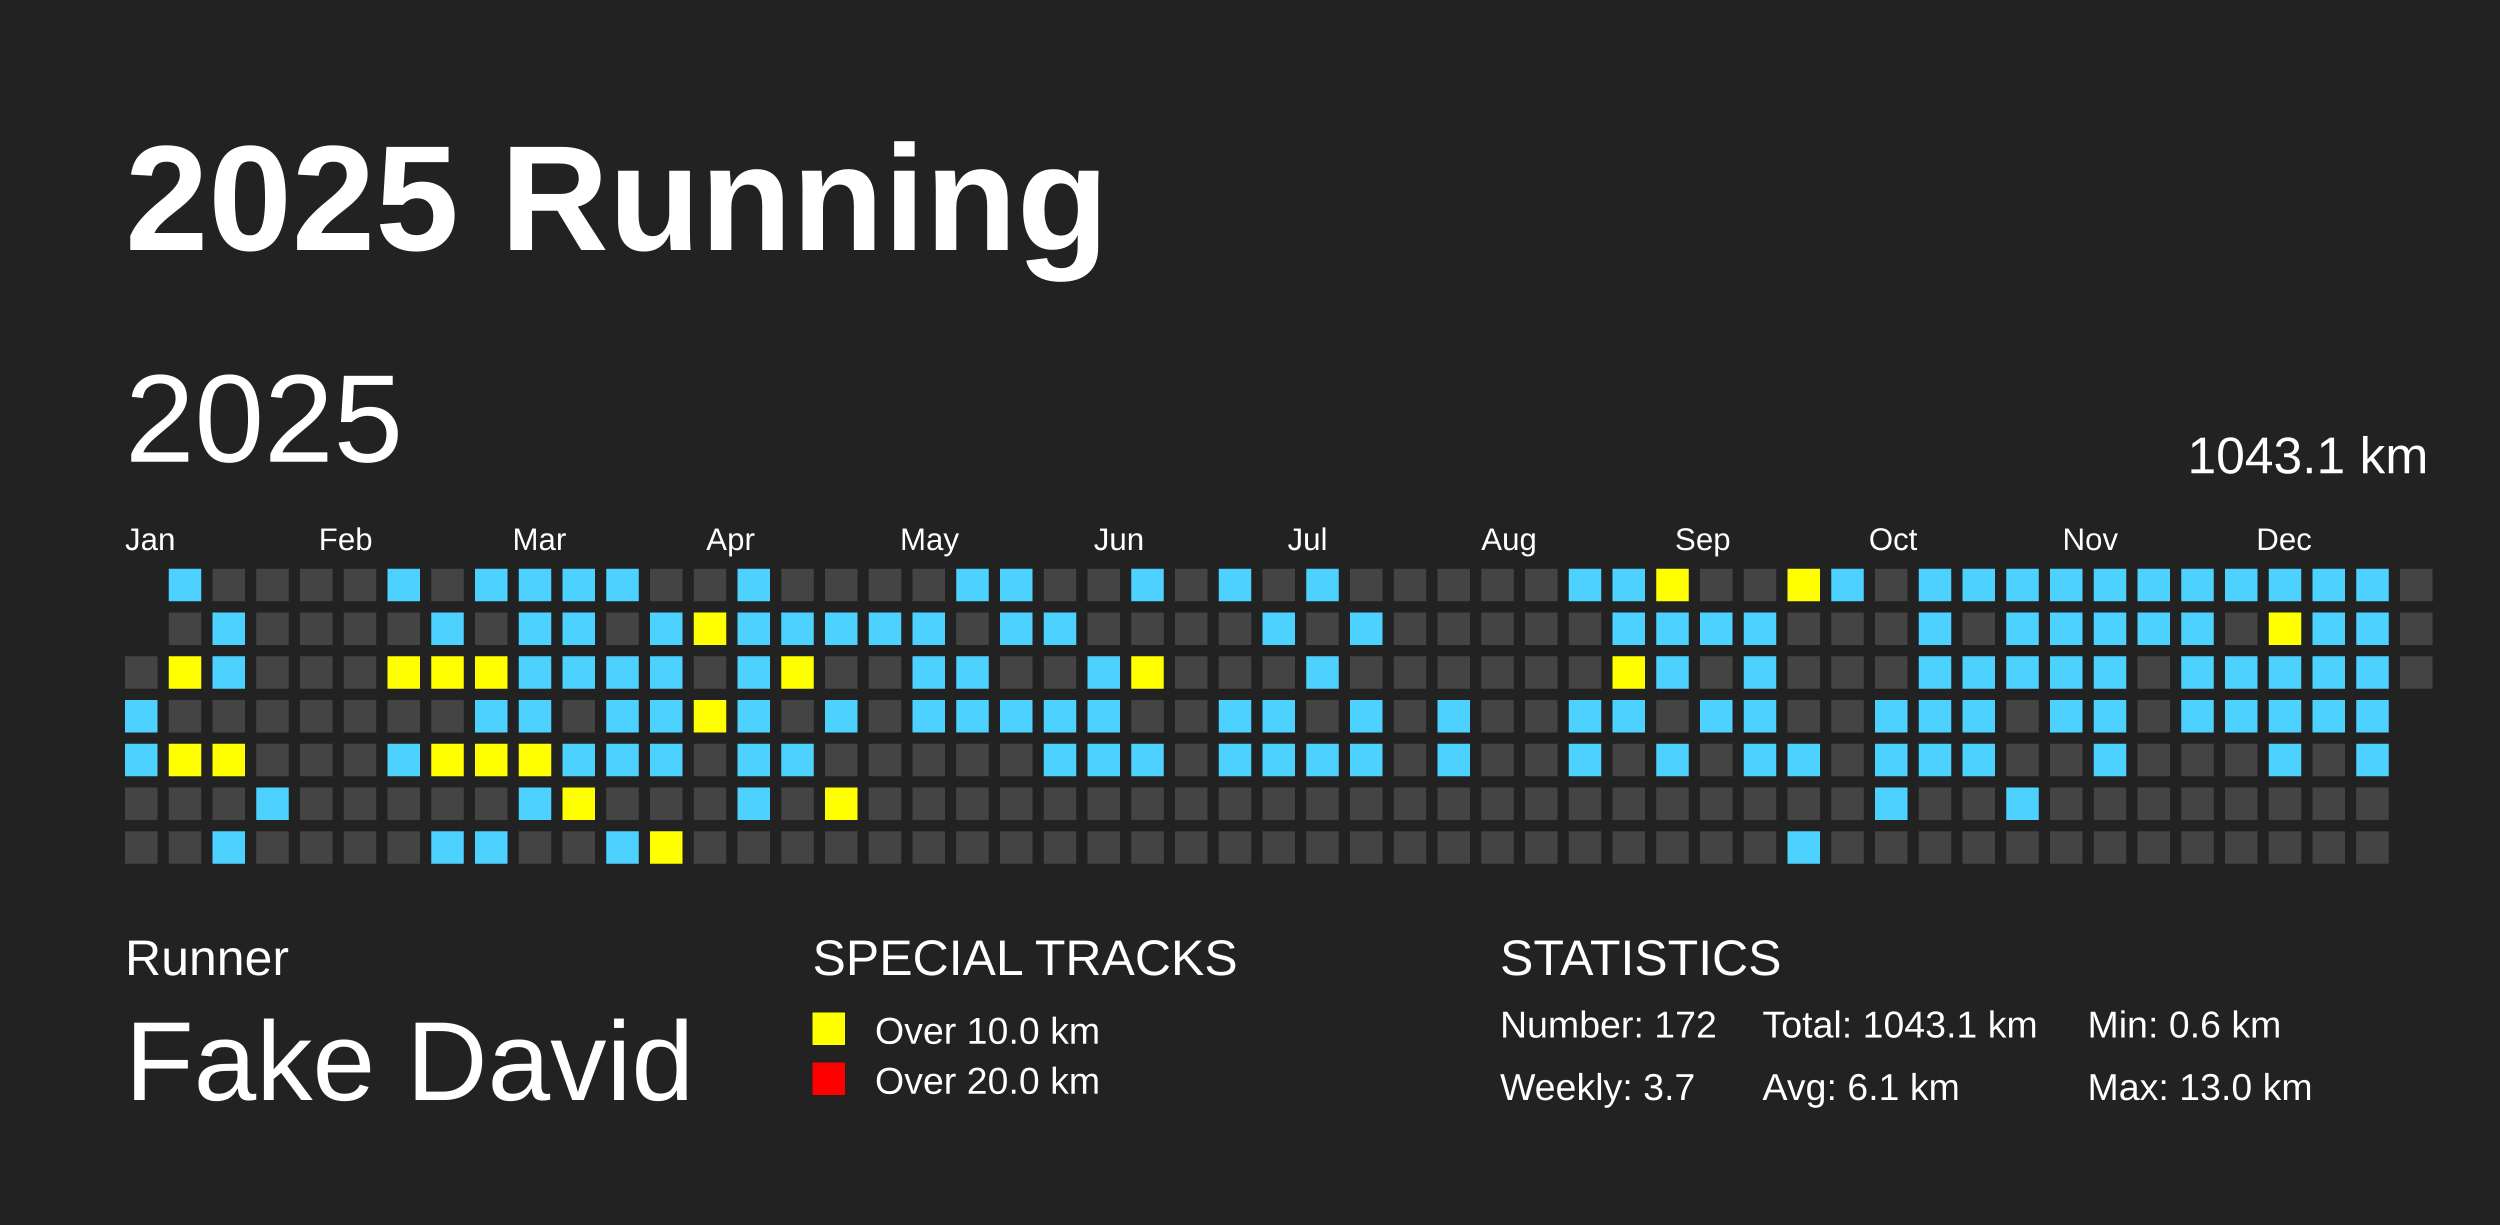
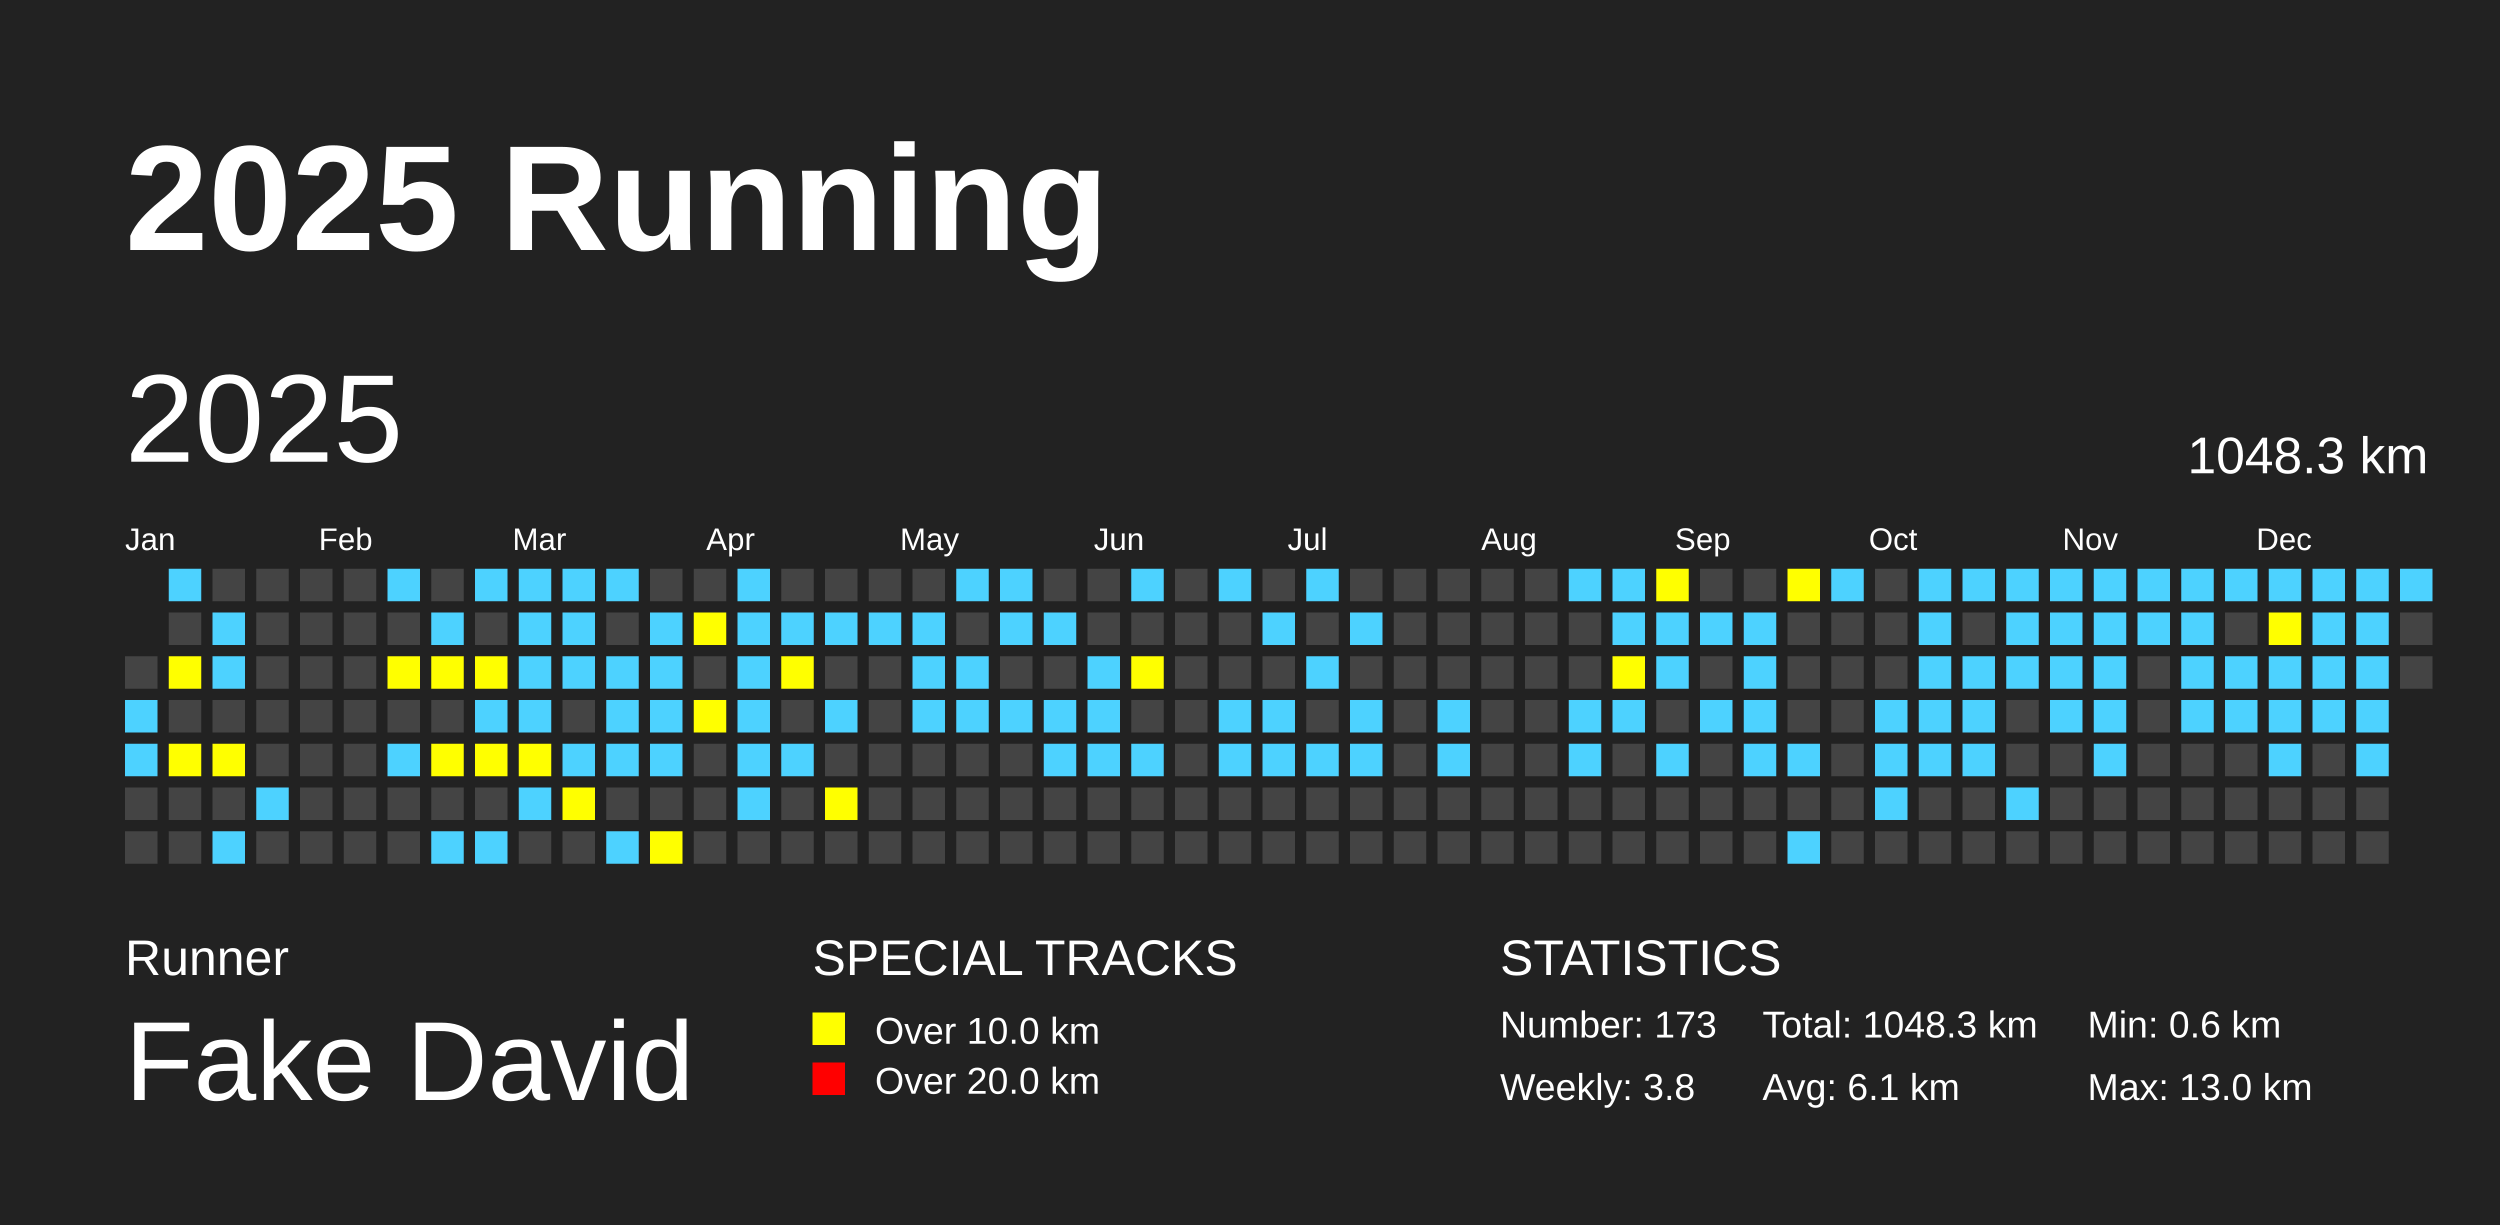
<svg xmlns="http://www.w3.org/2000/svg" baseProfile="full" height="98mm" version="1.1" viewBox="0,0,200,98" width="200mm">
  <defs />
  <rect fill="#222222" height="98" width="200" x="0" y="0" />
  <text fill="#FFFFFF" style="font-size:12px; font-family:Arial; font-weight:bold;" x="10" y="20">2025 Running</text>
  <text fill="#FFFFFF" style="font-size:4px; font-family:Arial" x="10" y="78">Runner</text>
  <text fill="#FFFFFF" style="font-size:9px; font-family:Arial" x="10" y="88">Fake David</text>
  <text fill="#FFFFFF" style="font-size:4px; font-family:Arial" x="65" y="78">SPECIAL TRACKS</text>
  <rect fill="yellow" height="2.6" width="2.6" x="65" y="81" />
  <text fill="#FFFFFF" style="font-size:3px; font-family:Arial" x="70" y="83.5">Over 10.0 km</text>
  <rect fill="red" height="2.6" width="2.6" x="65" y="85" />
  <text fill="#FFFFFF" style="font-size:3px; font-family:Arial" x="70" y="87.5">Over 20.0 km</text>
  <text fill="#FFFFFF" style="font-size:4px; font-family:Arial" x="120" y="78">STATISTICS</text>
-   <text fill="#FFFFFF" style="font-size:3px; font-family:Arial" x="120" y="83">Number: 172</text>
-   <text fill="#FFFFFF" style="font-size:3px; font-family:Arial" x="120" y="88">Weekly: 3.7</text>
-   <text fill="#FFFFFF" style="font-size:3px; font-family:Arial" x="141" y="83">Total: 1043.1 km</text>
+   <text fill="#FFFFFF" style="font-size:3px; font-family:Arial" x="120" y="83">Number: 173</text>
+   <text fill="#FFFFFF" style="font-size:3px; font-family:Arial" x="120" y="88">Weekly: 3.8</text>
+   <text fill="#FFFFFF" style="font-size:3px; font-family:Arial" x="141" y="83">Total: 1048.3 km</text>
  <text fill="#FFFFFF" style="font-size:3px; font-family:Arial" x="141" y="88">Avg: 6.1 km</text>
  <text fill="#FFFFFF" style="font-size:3px; font-family:Arial" x="167" y="83">Min: 0.6 km</text>
  <text fill="#FFFFFF" style="font-size:3px; font-family:Arial" x="167" y="88">Max: 13.0 km</text>
  <text dominant-baseline="hanging" fill="#FFFFFF" style="font-size:10.0px; font-family:Arial;" x="10" y="30">2025</text>
-   <text dominant-baseline="hanging" fill="#FFFFFF" style="font-size:4.125px; font-family:Arial;" x="175" y="35">1043.1 km</text>
+   <text dominant-baseline="hanging" fill="#FFFFFF" style="font-size:4.125px; font-family:Arial;" x="175" y="35">1048.3 km</text>
  <text fill="#FFFFFF" style="font-size:2.5px; font-family:Arial" x="10.0" y="44">Jan</text>
  <text fill="#FFFFFF" style="font-size:2.5px; font-family:Arial" x="25.5" y="44">Feb</text>
  <text fill="#FFFFFF" style="font-size:2.5px; font-family:Arial" x="41.0" y="44">Mar</text>
  <text fill="#FFFFFF" style="font-size:2.5px; font-family:Arial" x="56.5" y="44">Apr</text>
  <text fill="#FFFFFF" style="font-size:2.5px; font-family:Arial" x="72.0" y="44">May</text>
  <text fill="#FFFFFF" style="font-size:2.5px; font-family:Arial" x="87.5" y="44">Jun</text>
  <text fill="#FFFFFF" style="font-size:2.5px; font-family:Arial" x="103.0" y="44">Jul</text>
  <text fill="#FFFFFF" style="font-size:2.5px; font-family:Arial" x="118.5" y="44">Aug</text>
  <text fill="#FFFFFF" style="font-size:2.5px; font-family:Arial" x="134.0" y="44">Sep</text>
  <text fill="#FFFFFF" style="font-size:2.5px; font-family:Arial" x="149.5" y="44">Oct</text>
  <text fill="#FFFFFF" style="font-size:2.5px; font-family:Arial" x="165.0" y="44">Nov</text>
  <text fill="#FFFFFF" style="font-size:2.5px; font-family:Arial" x="180.5" y="44">Dec</text>
  <rect fill="#444444" height="2.6" width="2.6" x="10.0" y="52.5" />
  <rect fill="#4DD2FF" height="2.6" width="2.6" x="10.0" y="56.0" />
  <rect fill="#4DD2FF" height="2.6" width="2.6" x="10.0" y="59.5" />
  <rect fill="#444444" height="2.6" width="2.6" x="10.0" y="63.0" />
  <rect fill="#444444" height="2.6" width="2.6" x="10.0" y="66.5" />
  <rect fill="#4DD2FF" height="2.6" width="2.6" x="13.5" y="45.5" />
  <rect fill="#444444" height="2.6" width="2.6" x="13.5" y="49.0" />
  <rect fill="yellow" height="2.6" width="2.6" x="13.5" y="52.5" />
  <rect fill="#444444" height="2.6" width="2.6" x="13.5" y="56.0" />
  <rect fill="yellow" height="2.6" width="2.6" x="13.5" y="59.5" />
  <rect fill="#444444" height="2.6" width="2.6" x="13.5" y="63.0" />
  <rect fill="#444444" height="2.6" width="2.6" x="13.5" y="66.5" />
  <rect fill="#444444" height="2.6" width="2.6" x="17.0" y="45.5" />
  <rect fill="#4DD2FF" height="2.6" width="2.6" x="17.0" y="49.0" />
  <rect fill="#4DD2FF" height="2.6" width="2.6" x="17.0" y="52.5" />
  <rect fill="#444444" height="2.6" width="2.6" x="17.0" y="56.0" />
  <rect fill="yellow" height="2.6" width="2.6" x="17.0" y="59.5" />
  <rect fill="#444444" height="2.6" width="2.6" x="17.0" y="63.0" />
  <rect fill="#4DD2FF" height="2.6" width="2.6" x="17.0" y="66.5" />
  <rect fill="#444444" height="2.6" width="2.6" x="20.5" y="45.5" />
  <rect fill="#444444" height="2.6" width="2.6" x="20.5" y="49.0" />
  <rect fill="#444444" height="2.6" width="2.6" x="20.5" y="52.5" />
  <rect fill="#444444" height="2.6" width="2.6" x="20.5" y="56.0" />
  <rect fill="#444444" height="2.6" width="2.6" x="20.5" y="59.5" />
  <rect fill="#4DD2FF" height="2.6" width="2.6" x="20.5" y="63.0" />
  <rect fill="#444444" height="2.6" width="2.6" x="20.5" y="66.5" />
  <rect fill="#444444" height="2.6" width="2.6" x="24.0" y="45.5" />
  <rect fill="#444444" height="2.6" width="2.6" x="24.0" y="49.0" />
  <rect fill="#444444" height="2.6" width="2.6" x="24.0" y="52.5" />
  <rect fill="#444444" height="2.6" width="2.6" x="24.0" y="56.0" />
  <rect fill="#444444" height="2.6" width="2.6" x="24.0" y="59.5" />
  <rect fill="#444444" height="2.6" width="2.6" x="24.0" y="63.0" />
  <rect fill="#444444" height="2.6" width="2.6" x="24.0" y="66.5" />
  <rect fill="#444444" height="2.6" width="2.6" x="27.5" y="45.5" />
  <rect fill="#444444" height="2.6" width="2.6" x="27.5" y="49.0" />
  <rect fill="#444444" height="2.6" width="2.6" x="27.5" y="52.5" />
  <rect fill="#444444" height="2.6" width="2.6" x="27.5" y="56.0" />
  <rect fill="#444444" height="2.6" width="2.6" x="27.5" y="59.5" />
  <rect fill="#444444" height="2.6" width="2.6" x="27.5" y="63.0" />
  <rect fill="#444444" height="2.6" width="2.6" x="27.5" y="66.5" />
  <rect fill="#4DD2FF" height="2.6" width="2.6" x="31.0" y="45.5" />
  <rect fill="#444444" height="2.6" width="2.6" x="31.0" y="49.0" />
  <rect fill="yellow" height="2.6" width="2.6" x="31.0" y="52.5" />
  <rect fill="#444444" height="2.6" width="2.6" x="31.0" y="56.0" />
  <rect fill="#4DD2FF" height="2.6" width="2.6" x="31.0" y="59.5" />
  <rect fill="#444444" height="2.6" width="2.6" x="31.0" y="63.0" />
  <rect fill="#444444" height="2.6" width="2.6" x="31.0" y="66.5" />
  <rect fill="#444444" height="2.6" width="2.6" x="34.5" y="45.5" />
  <rect fill="#4DD2FF" height="2.6" width="2.6" x="34.5" y="49.0" />
  <rect fill="yellow" height="2.6" width="2.6" x="34.5" y="52.5" />
  <rect fill="#444444" height="2.6" width="2.6" x="34.5" y="56.0" />
  <rect fill="yellow" height="2.6" width="2.6" x="34.5" y="59.5" />
  <rect fill="#444444" height="2.6" width="2.6" x="34.5" y="63.0" />
  <rect fill="#4DD2FF" height="2.6" width="2.6" x="34.5" y="66.5" />
  <rect fill="#4DD2FF" height="2.6" width="2.6" x="38.0" y="45.5" />
  <rect fill="#444444" height="2.6" width="2.6" x="38.0" y="49.0" />
  <rect fill="yellow" height="2.6" width="2.6" x="38.0" y="52.5" />
  <rect fill="#4DD2FF" height="2.6" width="2.6" x="38.0" y="56.0" />
  <rect fill="yellow" height="2.6" width="2.6" x="38.0" y="59.5" />
  <rect fill="#444444" height="2.6" width="2.6" x="38.0" y="63.0" />
  <rect fill="#4DD2FF" height="2.6" width="2.6" x="38.0" y="66.5" />
  <rect fill="#4DD2FF" height="2.6" width="2.6" x="41.5" y="45.5" />
  <rect fill="#4DD2FF" height="2.6" width="2.6" x="41.5" y="49.0" />
  <rect fill="#4DD2FF" height="2.6" width="2.6" x="41.5" y="52.5" />
  <rect fill="#4DD2FF" height="2.6" width="2.6" x="41.5" y="56.0" />
  <rect fill="yellow" height="2.6" width="2.6" x="41.5" y="59.5" />
  <rect fill="#4DD2FF" height="2.6" width="2.6" x="41.5" y="63.0" />
  <rect fill="#444444" height="2.6" width="2.6" x="41.5" y="66.5" />
  <rect fill="#4DD2FF" height="2.6" width="2.6" x="45.0" y="45.5" />
  <rect fill="#4DD2FF" height="2.6" width="2.6" x="45.0" y="49.0" />
  <rect fill="#4DD2FF" height="2.6" width="2.6" x="45.0" y="52.5" />
  <rect fill="#444444" height="2.6" width="2.6" x="45.0" y="56.0" />
  <rect fill="#4DD2FF" height="2.6" width="2.6" x="45.0" y="59.5" />
  <rect fill="yellow" height="2.6" width="2.6" x="45.0" y="63.0" />
  <rect fill="#444444" height="2.6" width="2.6" x="45.0" y="66.5" />
  <rect fill="#4DD2FF" height="2.6" width="2.6" x="48.5" y="45.5" />
  <rect fill="#444444" height="2.6" width="2.6" x="48.5" y="49.0" />
  <rect fill="#4DD2FF" height="2.6" width="2.6" x="48.5" y="52.5" />
  <rect fill="#4DD2FF" height="2.6" width="2.6" x="48.5" y="56.0" />
  <rect fill="#4DD2FF" height="2.6" width="2.6" x="48.5" y="59.5" />
  <rect fill="#444444" height="2.6" width="2.6" x="48.5" y="63.0" />
  <rect fill="#4DD2FF" height="2.6" width="2.6" x="48.5" y="66.5" />
  <rect fill="#444444" height="2.6" width="2.6" x="52.0" y="45.5" />
  <rect fill="#4DD2FF" height="2.6" width="2.6" x="52.0" y="49.0" />
  <rect fill="#4DD2FF" height="2.6" width="2.6" x="52.0" y="52.5" />
  <rect fill="#4DD2FF" height="2.6" width="2.6" x="52.0" y="56.0" />
  <rect fill="#4DD2FF" height="2.6" width="2.6" x="52.0" y="59.5" />
  <rect fill="#444444" height="2.6" width="2.6" x="52.0" y="63.0" />
  <rect fill="yellow" height="2.6" width="2.6" x="52.0" y="66.5" />
  <rect fill="#444444" height="2.6" width="2.6" x="55.5" y="45.5" />
  <rect fill="yellow" height="2.6" width="2.6" x="55.5" y="49.0" />
  <rect fill="#444444" height="2.6" width="2.6" x="55.5" y="52.5" />
  <rect fill="yellow" height="2.6" width="2.6" x="55.5" y="56.0" />
  <rect fill="#444444" height="2.6" width="2.6" x="55.5" y="59.5" />
  <rect fill="#444444" height="2.6" width="2.6" x="55.5" y="63.0" />
  <rect fill="#444444" height="2.6" width="2.6" x="55.5" y="66.5" />
  <rect fill="#4DD2FF" height="2.6" width="2.6" x="59.0" y="45.5" />
  <rect fill="#4DD2FF" height="2.6" width="2.6" x="59.0" y="49.0" />
  <rect fill="#4DD2FF" height="2.6" width="2.6" x="59.0" y="52.5" />
  <rect fill="#4DD2FF" height="2.6" width="2.6" x="59.0" y="56.0" />
  <rect fill="#4DD2FF" height="2.6" width="2.6" x="59.0" y="59.5" />
  <rect fill="#4DD2FF" height="2.6" width="2.6" x="59.0" y="63.0" />
  <rect fill="#444444" height="2.6" width="2.6" x="59.0" y="66.5" />
  <rect fill="#444444" height="2.6" width="2.6" x="62.5" y="45.5" />
  <rect fill="#4DD2FF" height="2.6" width="2.6" x="62.5" y="49.0" />
  <rect fill="yellow" height="2.6" width="2.6" x="62.5" y="52.5" />
  <rect fill="#444444" height="2.6" width="2.6" x="62.5" y="56.0" />
  <rect fill="#4DD2FF" height="2.6" width="2.6" x="62.5" y="59.5" />
  <rect fill="#444444" height="2.6" width="2.6" x="62.5" y="63.0" />
  <rect fill="#444444" height="2.6" width="2.6" x="62.5" y="66.5" />
  <rect fill="#444444" height="2.6" width="2.6" x="66.0" y="45.5" />
  <rect fill="#4DD2FF" height="2.6" width="2.6" x="66.0" y="49.0" />
  <rect fill="#444444" height="2.6" width="2.6" x="66.0" y="52.5" />
  <rect fill="#4DD2FF" height="2.6" width="2.6" x="66.0" y="56.0" />
  <rect fill="#444444" height="2.6" width="2.6" x="66.0" y="59.5" />
  <rect fill="yellow" height="2.6" width="2.6" x="66.0" y="63.0" />
  <rect fill="#444444" height="2.6" width="2.6" x="66.0" y="66.5" />
  <rect fill="#444444" height="2.6" width="2.6" x="69.5" y="45.5" />
  <rect fill="#4DD2FF" height="2.6" width="2.6" x="69.5" y="49.0" />
  <rect fill="#444444" height="2.6" width="2.6" x="69.5" y="52.5" />
  <rect fill="#444444" height="2.6" width="2.6" x="69.5" y="56.0" />
  <rect fill="#444444" height="2.6" width="2.6" x="69.5" y="59.5" />
  <rect fill="#444444" height="2.6" width="2.6" x="69.5" y="63.0" />
  <rect fill="#444444" height="2.6" width="2.6" x="69.5" y="66.5" />
  <rect fill="#444444" height="2.6" width="2.6" x="73.0" y="45.5" />
  <rect fill="#4DD2FF" height="2.6" width="2.6" x="73.0" y="49.0" />
  <rect fill="#4DD2FF" height="2.6" width="2.6" x="73.0" y="52.5" />
  <rect fill="#4DD2FF" height="2.6" width="2.6" x="73.0" y="56.0" />
  <rect fill="#444444" height="2.6" width="2.6" x="73.0" y="59.5" />
  <rect fill="#444444" height="2.6" width="2.6" x="73.0" y="63.0" />
  <rect fill="#444444" height="2.6" width="2.6" x="73.0" y="66.5" />
  <rect fill="#4DD2FF" height="2.6" width="2.6" x="76.5" y="45.5" />
  <rect fill="#444444" height="2.6" width="2.6" x="76.5" y="49.0" />
  <rect fill="#4DD2FF" height="2.6" width="2.6" x="76.5" y="52.5" />
  <rect fill="#4DD2FF" height="2.6" width="2.6" x="76.5" y="56.0" />
  <rect fill="#444444" height="2.6" width="2.6" x="76.5" y="59.5" />
  <rect fill="#444444" height="2.6" width="2.6" x="76.5" y="63.0" />
  <rect fill="#444444" height="2.6" width="2.6" x="76.5" y="66.5" />
  <rect fill="#4DD2FF" height="2.6" width="2.6" x="80.0" y="45.5" />
  <rect fill="#4DD2FF" height="2.6" width="2.6" x="80.0" y="49.0" />
  <rect fill="#444444" height="2.6" width="2.6" x="80.0" y="52.5" />
  <rect fill="#4DD2FF" height="2.6" width="2.6" x="80.0" y="56.0" />
  <rect fill="#444444" height="2.6" width="2.6" x="80.0" y="59.5" />
  <rect fill="#444444" height="2.6" width="2.6" x="80.0" y="63.0" />
  <rect fill="#444444" height="2.6" width="2.6" x="80.0" y="66.5" />
  <rect fill="#444444" height="2.6" width="2.6" x="83.5" y="45.5" />
  <rect fill="#4DD2FF" height="2.6" width="2.6" x="83.5" y="49.0" />
  <rect fill="#444444" height="2.6" width="2.6" x="83.5" y="52.5" />
  <rect fill="#4DD2FF" height="2.6" width="2.6" x="83.5" y="56.0" />
  <rect fill="#4DD2FF" height="2.6" width="2.6" x="83.5" y="59.5" />
  <rect fill="#444444" height="2.6" width="2.6" x="83.5" y="63.0" />
  <rect fill="#444444" height="2.6" width="2.6" x="83.5" y="66.5" />
  <rect fill="#444444" height="2.6" width="2.6" x="87.0" y="45.5" />
  <rect fill="#444444" height="2.6" width="2.6" x="87.0" y="49.0" />
  <rect fill="#4DD2FF" height="2.6" width="2.6" x="87.0" y="52.5" />
  <rect fill="#4DD2FF" height="2.6" width="2.6" x="87.0" y="56.0" />
  <rect fill="#4DD2FF" height="2.6" width="2.6" x="87.0" y="59.5" />
  <rect fill="#444444" height="2.6" width="2.6" x="87.0" y="63.0" />
  <rect fill="#444444" height="2.6" width="2.6" x="87.0" y="66.5" />
  <rect fill="#4DD2FF" height="2.6" width="2.6" x="90.5" y="45.5" />
  <rect fill="#444444" height="2.6" width="2.6" x="90.5" y="49.0" />
  <rect fill="yellow" height="2.6" width="2.6" x="90.5" y="52.5" />
  <rect fill="#444444" height="2.6" width="2.6" x="90.5" y="56.0" />
  <rect fill="#4DD2FF" height="2.6" width="2.6" x="90.5" y="59.5" />
  <rect fill="#444444" height="2.6" width="2.6" x="90.5" y="63.0" />
  <rect fill="#444444" height="2.6" width="2.6" x="90.5" y="66.5" />
  <rect fill="#444444" height="2.6" width="2.6" x="94.0" y="45.5" />
  <rect fill="#444444" height="2.6" width="2.6" x="94.0" y="49.0" />
  <rect fill="#444444" height="2.6" width="2.6" x="94.0" y="52.5" />
  <rect fill="#444444" height="2.6" width="2.6" x="94.0" y="56.0" />
  <rect fill="#444444" height="2.6" width="2.6" x="94.0" y="59.5" />
  <rect fill="#444444" height="2.6" width="2.6" x="94.0" y="63.0" />
  <rect fill="#444444" height="2.6" width="2.6" x="94.0" y="66.5" />
  <rect fill="#4DD2FF" height="2.6" width="2.6" x="97.5" y="45.5" />
  <rect fill="#444444" height="2.6" width="2.6" x="97.5" y="49.0" />
  <rect fill="#444444" height="2.6" width="2.6" x="97.5" y="52.5" />
  <rect fill="#4DD2FF" height="2.6" width="2.6" x="97.5" y="56.0" />
  <rect fill="#4DD2FF" height="2.6" width="2.6" x="97.5" y="59.5" />
  <rect fill="#444444" height="2.6" width="2.6" x="97.5" y="63.0" />
  <rect fill="#444444" height="2.6" width="2.6" x="97.5" y="66.5" />
  <rect fill="#444444" height="2.6" width="2.6" x="101.0" y="45.5" />
  <rect fill="#4DD2FF" height="2.6" width="2.6" x="101.0" y="49.0" />
  <rect fill="#444444" height="2.6" width="2.6" x="101.0" y="52.5" />
  <rect fill="#4DD2FF" height="2.6" width="2.6" x="101.0" y="56.0" />
  <rect fill="#4DD2FF" height="2.6" width="2.6" x="101.0" y="59.5" />
  <rect fill="#444444" height="2.6" width="2.6" x="101.0" y="63.0" />
  <rect fill="#444444" height="2.6" width="2.6" x="101.0" y="66.5" />
  <rect fill="#4DD2FF" height="2.6" width="2.6" x="104.5" y="45.5" />
  <rect fill="#444444" height="2.6" width="2.6" x="104.5" y="49.0" />
  <rect fill="#4DD2FF" height="2.6" width="2.6" x="104.5" y="52.5" />
  <rect fill="#444444" height="2.6" width="2.6" x="104.5" y="56.0" />
  <rect fill="#4DD2FF" height="2.6" width="2.6" x="104.5" y="59.5" />
  <rect fill="#444444" height="2.6" width="2.6" x="104.5" y="63.0" />
  <rect fill="#444444" height="2.6" width="2.6" x="104.5" y="66.5" />
  <rect fill="#444444" height="2.6" width="2.6" x="108.0" y="45.5" />
  <rect fill="#4DD2FF" height="2.6" width="2.6" x="108.0" y="49.0" />
  <rect fill="#444444" height="2.6" width="2.6" x="108.0" y="52.5" />
  <rect fill="#4DD2FF" height="2.6" width="2.6" x="108.0" y="56.0" />
  <rect fill="#4DD2FF" height="2.6" width="2.6" x="108.0" y="59.5" />
  <rect fill="#444444" height="2.6" width="2.6" x="108.0" y="63.0" />
  <rect fill="#444444" height="2.6" width="2.6" x="108.0" y="66.5" />
  <rect fill="#444444" height="2.6" width="2.6" x="111.5" y="45.5" />
  <rect fill="#444444" height="2.6" width="2.6" x="111.5" y="49.0" />
  <rect fill="#444444" height="2.6" width="2.6" x="111.5" y="52.5" />
  <rect fill="#444444" height="2.6" width="2.6" x="111.5" y="56.0" />
  <rect fill="#444444" height="2.6" width="2.6" x="111.5" y="59.5" />
  <rect fill="#444444" height="2.6" width="2.6" x="111.5" y="63.0" />
  <rect fill="#444444" height="2.6" width="2.6" x="111.5" y="66.5" />
  <rect fill="#444444" height="2.6" width="2.6" x="115.0" y="45.5" />
  <rect fill="#444444" height="2.6" width="2.6" x="115.0" y="49.0" />
  <rect fill="#444444" height="2.6" width="2.6" x="115.0" y="52.5" />
  <rect fill="#4DD2FF" height="2.6" width="2.6" x="115.0" y="56.0" />
  <rect fill="#4DD2FF" height="2.6" width="2.6" x="115.0" y="59.5" />
  <rect fill="#444444" height="2.6" width="2.6" x="115.0" y="63.0" />
  <rect fill="#444444" height="2.6" width="2.6" x="115.0" y="66.5" />
  <rect fill="#444444" height="2.6" width="2.6" x="118.5" y="45.5" />
  <rect fill="#444444" height="2.6" width="2.6" x="118.5" y="49.0" />
  <rect fill="#444444" height="2.6" width="2.6" x="118.5" y="52.5" />
  <rect fill="#444444" height="2.6" width="2.6" x="118.5" y="56.0" />
  <rect fill="#444444" height="2.6" width="2.6" x="118.5" y="59.5" />
  <rect fill="#444444" height="2.6" width="2.6" x="118.5" y="63.0" />
  <rect fill="#444444" height="2.6" width="2.6" x="118.5" y="66.5" />
  <rect fill="#444444" height="2.6" width="2.6" x="122.0" y="45.5" />
  <rect fill="#444444" height="2.6" width="2.6" x="122.0" y="49.0" />
  <rect fill="#444444" height="2.6" width="2.6" x="122.0" y="52.5" />
  <rect fill="#444444" height="2.6" width="2.6" x="122.0" y="56.0" />
  <rect fill="#444444" height="2.6" width="2.6" x="122.0" y="59.5" />
  <rect fill="#444444" height="2.6" width="2.6" x="122.0" y="63.0" />
  <rect fill="#444444" height="2.6" width="2.6" x="122.0" y="66.5" />
  <rect fill="#4DD2FF" height="2.6" width="2.6" x="125.5" y="45.5" />
  <rect fill="#444444" height="2.6" width="2.6" x="125.5" y="49.0" />
  <rect fill="#444444" height="2.6" width="2.6" x="125.5" y="52.5" />
  <rect fill="#4DD2FF" height="2.6" width="2.6" x="125.5" y="56.0" />
  <rect fill="#4DD2FF" height="2.6" width="2.6" x="125.5" y="59.5" />
  <rect fill="#444444" height="2.6" width="2.6" x="125.5" y="63.0" />
  <rect fill="#444444" height="2.6" width="2.6" x="125.5" y="66.5" />
  <rect fill="#4DD2FF" height="2.6" width="2.6" x="129.0" y="45.5" />
  <rect fill="#4DD2FF" height="2.6" width="2.6" x="129.0" y="49.0" />
  <rect fill="yellow" height="2.6" width="2.6" x="129.0" y="52.5" />
  <rect fill="#4DD2FF" height="2.6" width="2.6" x="129.0" y="56.0" />
  <rect fill="#444444" height="2.6" width="2.6" x="129.0" y="59.5" />
  <rect fill="#444444" height="2.6" width="2.6" x="129.0" y="63.0" />
  <rect fill="#444444" height="2.6" width="2.6" x="129.0" y="66.5" />
  <rect fill="yellow" height="2.6" width="2.6" x="132.5" y="45.5" />
  <rect fill="#4DD2FF" height="2.6" width="2.6" x="132.5" y="49.0" />
  <rect fill="#4DD2FF" height="2.6" width="2.6" x="132.5" y="52.5" />
  <rect fill="#444444" height="2.6" width="2.6" x="132.5" y="56.0" />
  <rect fill="#4DD2FF" height="2.6" width="2.6" x="132.5" y="59.5" />
  <rect fill="#444444" height="2.6" width="2.6" x="132.5" y="63.0" />
  <rect fill="#444444" height="2.6" width="2.6" x="132.5" y="66.5" />
  <rect fill="#444444" height="2.6" width="2.6" x="136.0" y="45.5" />
  <rect fill="#4DD2FF" height="2.6" width="2.6" x="136.0" y="49.0" />
  <rect fill="#444444" height="2.6" width="2.6" x="136.0" y="52.5" />
  <rect fill="#4DD2FF" height="2.6" width="2.6" x="136.0" y="56.0" />
  <rect fill="#444444" height="2.6" width="2.6" x="136.0" y="59.5" />
  <rect fill="#444444" height="2.6" width="2.6" x="136.0" y="63.0" />
  <rect fill="#444444" height="2.6" width="2.6" x="136.0" y="66.5" />
  <rect fill="#444444" height="2.6" width="2.6" x="139.5" y="45.5" />
  <rect fill="#4DD2FF" height="2.6" width="2.6" x="139.5" y="49.0" />
  <rect fill="#4DD2FF" height="2.6" width="2.6" x="139.5" y="52.5" />
  <rect fill="#4DD2FF" height="2.6" width="2.6" x="139.5" y="56.0" />
  <rect fill="#4DD2FF" height="2.6" width="2.6" x="139.5" y="59.5" />
  <rect fill="#444444" height="2.6" width="2.6" x="139.5" y="63.0" />
  <rect fill="#444444" height="2.6" width="2.6" x="139.5" y="66.5" />
  <rect fill="yellow" height="2.6" width="2.6" x="143.0" y="45.5" />
  <rect fill="#444444" height="2.6" width="2.6" x="143.0" y="49.0" />
  <rect fill="#444444" height="2.6" width="2.6" x="143.0" y="52.5" />
  <rect fill="#444444" height="2.6" width="2.6" x="143.0" y="56.0" />
  <rect fill="#4DD2FF" height="2.6" width="2.6" x="143.0" y="59.5" />
  <rect fill="#444444" height="2.6" width="2.6" x="143.0" y="63.0" />
  <rect fill="#4DD2FF" height="2.6" width="2.6" x="143.0" y="66.5" />
  <rect fill="#4DD2FF" height="2.6" width="2.6" x="146.5" y="45.5" />
  <rect fill="#444444" height="2.6" width="2.6" x="146.5" y="49.0" />
  <rect fill="#444444" height="2.6" width="2.6" x="146.5" y="52.5" />
  <rect fill="#444444" height="2.6" width="2.6" x="146.5" y="56.0" />
  <rect fill="#444444" height="2.6" width="2.6" x="146.5" y="59.5" />
  <rect fill="#444444" height="2.6" width="2.6" x="146.5" y="63.0" />
  <rect fill="#444444" height="2.6" width="2.6" x="146.5" y="66.5" />
  <rect fill="#444444" height="2.6" width="2.6" x="150.0" y="45.5" />
  <rect fill="#444444" height="2.6" width="2.6" x="150.0" y="49.0" />
  <rect fill="#444444" height="2.6" width="2.6" x="150.0" y="52.5" />
  <rect fill="#4DD2FF" height="2.6" width="2.6" x="150.0" y="56.0" />
  <rect fill="#4DD2FF" height="2.6" width="2.6" x="150.0" y="59.5" />
  <rect fill="#4DD2FF" height="2.6" width="2.6" x="150.0" y="63.0" />
  <rect fill="#444444" height="2.6" width="2.6" x="150.0" y="66.5" />
  <rect fill="#4DD2FF" height="2.6" width="2.6" x="153.5" y="45.5" />
  <rect fill="#4DD2FF" height="2.6" width="2.6" x="153.5" y="49.0" />
  <rect fill="#4DD2FF" height="2.6" width="2.6" x="153.5" y="52.5" />
  <rect fill="#4DD2FF" height="2.6" width="2.6" x="153.5" y="56.0" />
  <rect fill="#4DD2FF" height="2.6" width="2.6" x="153.5" y="59.5" />
  <rect fill="#444444" height="2.6" width="2.6" x="153.5" y="63.0" />
  <rect fill="#444444" height="2.6" width="2.6" x="153.5" y="66.5" />
  <rect fill="#4DD2FF" height="2.6" width="2.6" x="157.0" y="45.5" />
  <rect fill="#444444" height="2.6" width="2.6" x="157.0" y="49.0" />
  <rect fill="#4DD2FF" height="2.6" width="2.6" x="157.0" y="52.5" />
  <rect fill="#4DD2FF" height="2.6" width="2.6" x="157.0" y="56.0" />
  <rect fill="#4DD2FF" height="2.6" width="2.6" x="157.0" y="59.5" />
  <rect fill="#444444" height="2.6" width="2.6" x="157.0" y="63.0" />
  <rect fill="#444444" height="2.6" width="2.6" x="157.0" y="66.5" />
  <rect fill="#4DD2FF" height="2.6" width="2.6" x="160.5" y="45.5" />
  <rect fill="#4DD2FF" height="2.6" width="2.6" x="160.5" y="49.0" />
  <rect fill="#4DD2FF" height="2.6" width="2.6" x="160.5" y="52.5" />
  <rect fill="#444444" height="2.6" width="2.6" x="160.5" y="56.0" />
  <rect fill="#444444" height="2.6" width="2.6" x="160.5" y="59.5" />
  <rect fill="#4DD2FF" height="2.6" width="2.6" x="160.5" y="63.0" />
  <rect fill="#444444" height="2.6" width="2.6" x="160.5" y="66.5" />
  <rect fill="#4DD2FF" height="2.6" width="2.6" x="164.0" y="45.5" />
  <rect fill="#4DD2FF" height="2.6" width="2.6" x="164.0" y="49.0" />
  <rect fill="#4DD2FF" height="2.6" width="2.6" x="164.0" y="52.5" />
  <rect fill="#4DD2FF" height="2.6" width="2.6" x="164.0" y="56.0" />
  <rect fill="#444444" height="2.6" width="2.6" x="164.0" y="59.5" />
  <rect fill="#444444" height="2.6" width="2.6" x="164.0" y="63.0" />
  <rect fill="#444444" height="2.6" width="2.6" x="164.0" y="66.5" />
  <rect fill="#4DD2FF" height="2.6" width="2.6" x="167.5" y="45.5" />
  <rect fill="#4DD2FF" height="2.6" width="2.6" x="167.5" y="49.0" />
  <rect fill="#4DD2FF" height="2.6" width="2.6" x="167.5" y="52.5" />
  <rect fill="#4DD2FF" height="2.6" width="2.6" x="167.5" y="56.0" />
  <rect fill="#4DD2FF" height="2.6" width="2.6" x="167.5" y="59.5" />
  <rect fill="#444444" height="2.6" width="2.6" x="167.5" y="63.0" />
  <rect fill="#444444" height="2.6" width="2.6" x="167.5" y="66.5" />
  <rect fill="#4DD2FF" height="2.6" width="2.6" x="171.0" y="45.5" />
  <rect fill="#4DD2FF" height="2.6" width="2.6" x="171.0" y="49.0" />
  <rect fill="#444444" height="2.6" width="2.6" x="171.0" y="52.5" />
  <rect fill="#444444" height="2.6" width="2.6" x="171.0" y="56.0" />
  <rect fill="#444444" height="2.6" width="2.6" x="171.0" y="59.5" />
  <rect fill="#444444" height="2.6" width="2.6" x="171.0" y="63.0" />
  <rect fill="#444444" height="2.6" width="2.6" x="171.0" y="66.5" />
  <rect fill="#4DD2FF" height="2.6" width="2.6" x="174.5" y="45.5" />
  <rect fill="#4DD2FF" height="2.6" width="2.6" x="174.5" y="49.0" />
  <rect fill="#4DD2FF" height="2.6" width="2.6" x="174.5" y="52.5" />
  <rect fill="#4DD2FF" height="2.6" width="2.6" x="174.5" y="56.0" />
  <rect fill="#444444" height="2.6" width="2.6" x="174.5" y="59.5" />
  <rect fill="#444444" height="2.6" width="2.6" x="174.5" y="63.0" />
  <rect fill="#444444" height="2.6" width="2.6" x="174.5" y="66.5" />
  <rect fill="#4DD2FF" height="2.6" width="2.6" x="178.0" y="45.5" />
  <rect fill="#444444" height="2.6" width="2.6" x="178.0" y="49.0" />
  <rect fill="#4DD2FF" height="2.6" width="2.6" x="178.0" y="52.5" />
  <rect fill="#4DD2FF" height="2.6" width="2.6" x="178.0" y="56.0" />
  <rect fill="#444444" height="2.6" width="2.6" x="178.0" y="59.5" />
  <rect fill="#444444" height="2.6" width="2.6" x="178.0" y="63.0" />
  <rect fill="#444444" height="2.6" width="2.6" x="178.0" y="66.5" />
  <rect fill="#4DD2FF" height="2.6" width="2.6" x="181.5" y="45.5" />
  <rect fill="yellow" height="2.6" width="2.6" x="181.5" y="49.0" />
  <rect fill="#4DD2FF" height="2.6" width="2.6" x="181.5" y="52.5" />
  <rect fill="#4DD2FF" height="2.6" width="2.6" x="181.5" y="56.0" />
  <rect fill="#4DD2FF" height="2.6" width="2.6" x="181.5" y="59.5" />
  <rect fill="#444444" height="2.6" width="2.6" x="181.5" y="63.0" />
  <rect fill="#444444" height="2.6" width="2.6" x="181.5" y="66.5" />
  <rect fill="#4DD2FF" height="2.6" width="2.6" x="185.0" y="45.5" />
  <rect fill="#4DD2FF" height="2.6" width="2.6" x="185.0" y="49.0" />
  <rect fill="#4DD2FF" height="2.6" width="2.6" x="185.0" y="52.5" />
  <rect fill="#4DD2FF" height="2.6" width="2.6" x="185.0" y="56.0" />
  <rect fill="#444444" height="2.6" width="2.6" x="185.0" y="59.5" />
  <rect fill="#444444" height="2.6" width="2.6" x="185.0" y="63.0" />
  <rect fill="#444444" height="2.6" width="2.6" x="185.0" y="66.5" />
  <rect fill="#4DD2FF" height="2.6" width="2.6" x="188.5" y="45.5" />
  <rect fill="#4DD2FF" height="2.6" width="2.6" x="188.5" y="49.0" />
  <rect fill="#4DD2FF" height="2.6" width="2.6" x="188.5" y="52.5" />
  <rect fill="#4DD2FF" height="2.6" width="2.6" x="188.5" y="56.0" />
  <rect fill="#4DD2FF" height="2.6" width="2.6" x="188.5" y="59.5" />
  <rect fill="#444444" height="2.6" width="2.6" x="188.5" y="63.0" />
  <rect fill="#444444" height="2.6" width="2.6" x="188.5" y="66.5" />
-   <rect fill="#444444" height="2.6" width="2.6" x="192.0" y="45.5" />
+   <rect fill="#4DD2FF" height="2.6" width="2.6" x="192.0" y="45.5" />
  <rect fill="#444444" height="2.6" width="2.6" x="192.0" y="49.0" />
  <rect fill="#444444" height="2.6" width="2.6" x="192.0" y="52.5" />
</svg>
